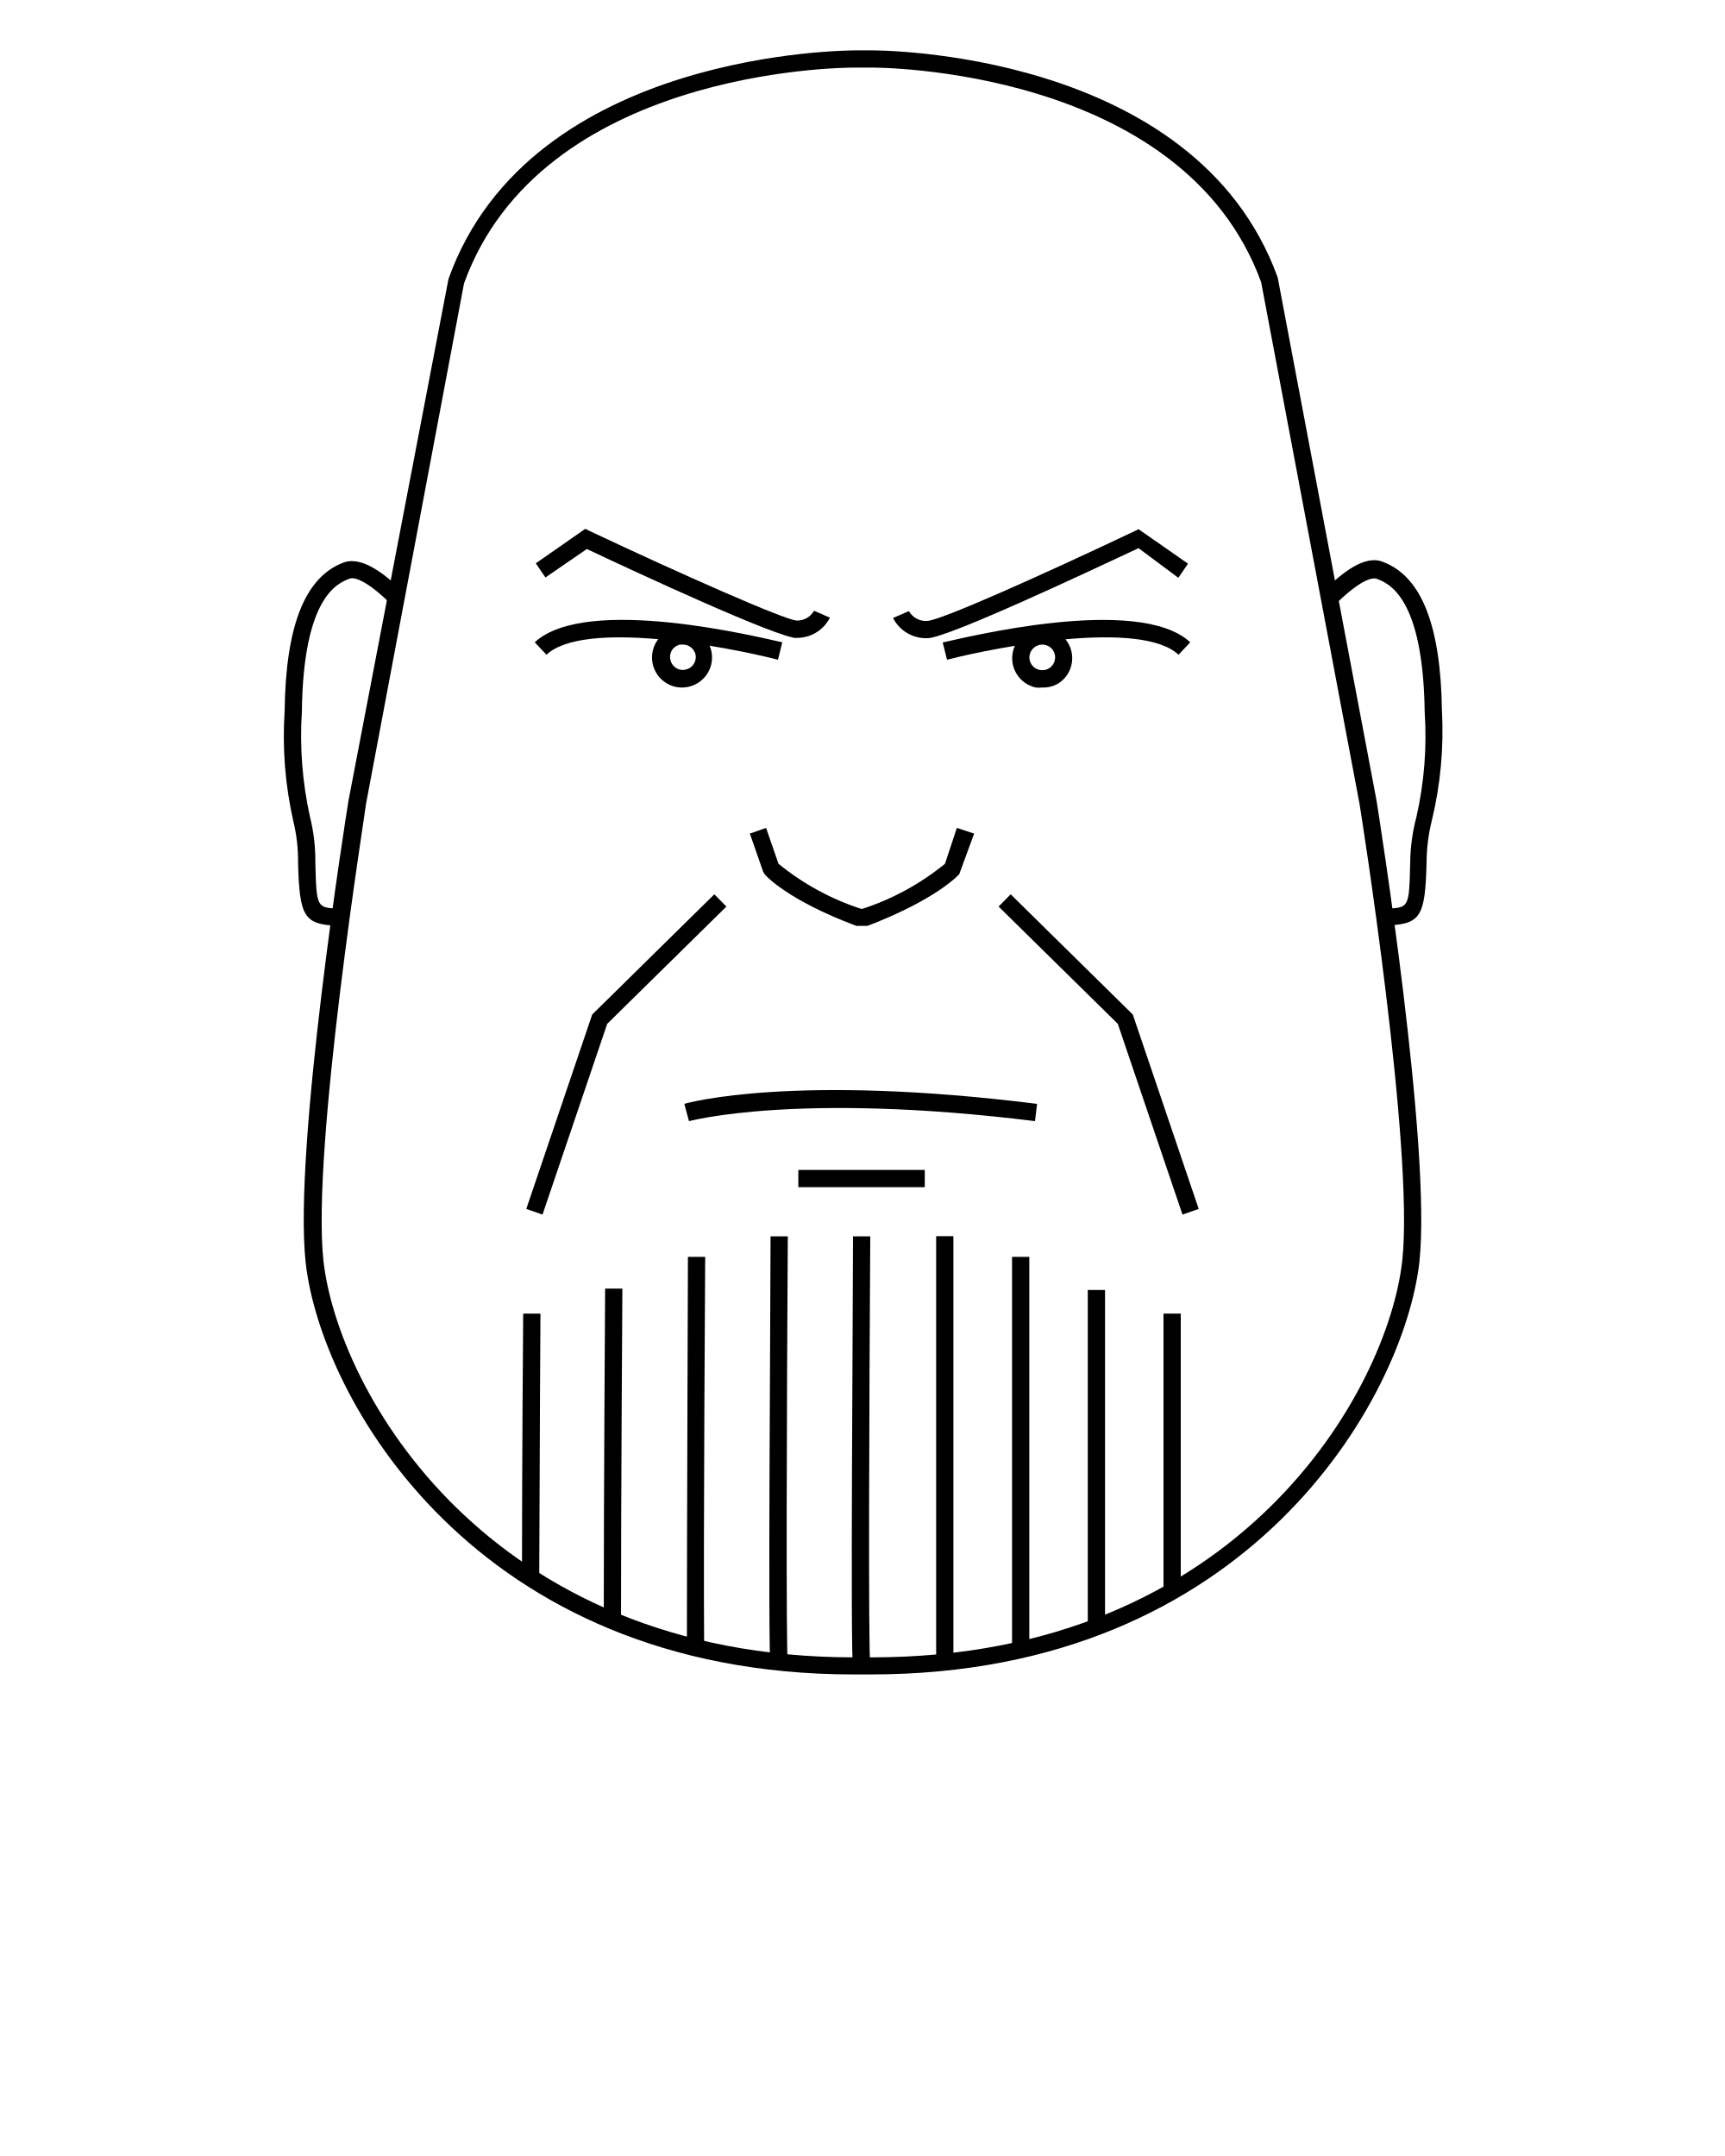
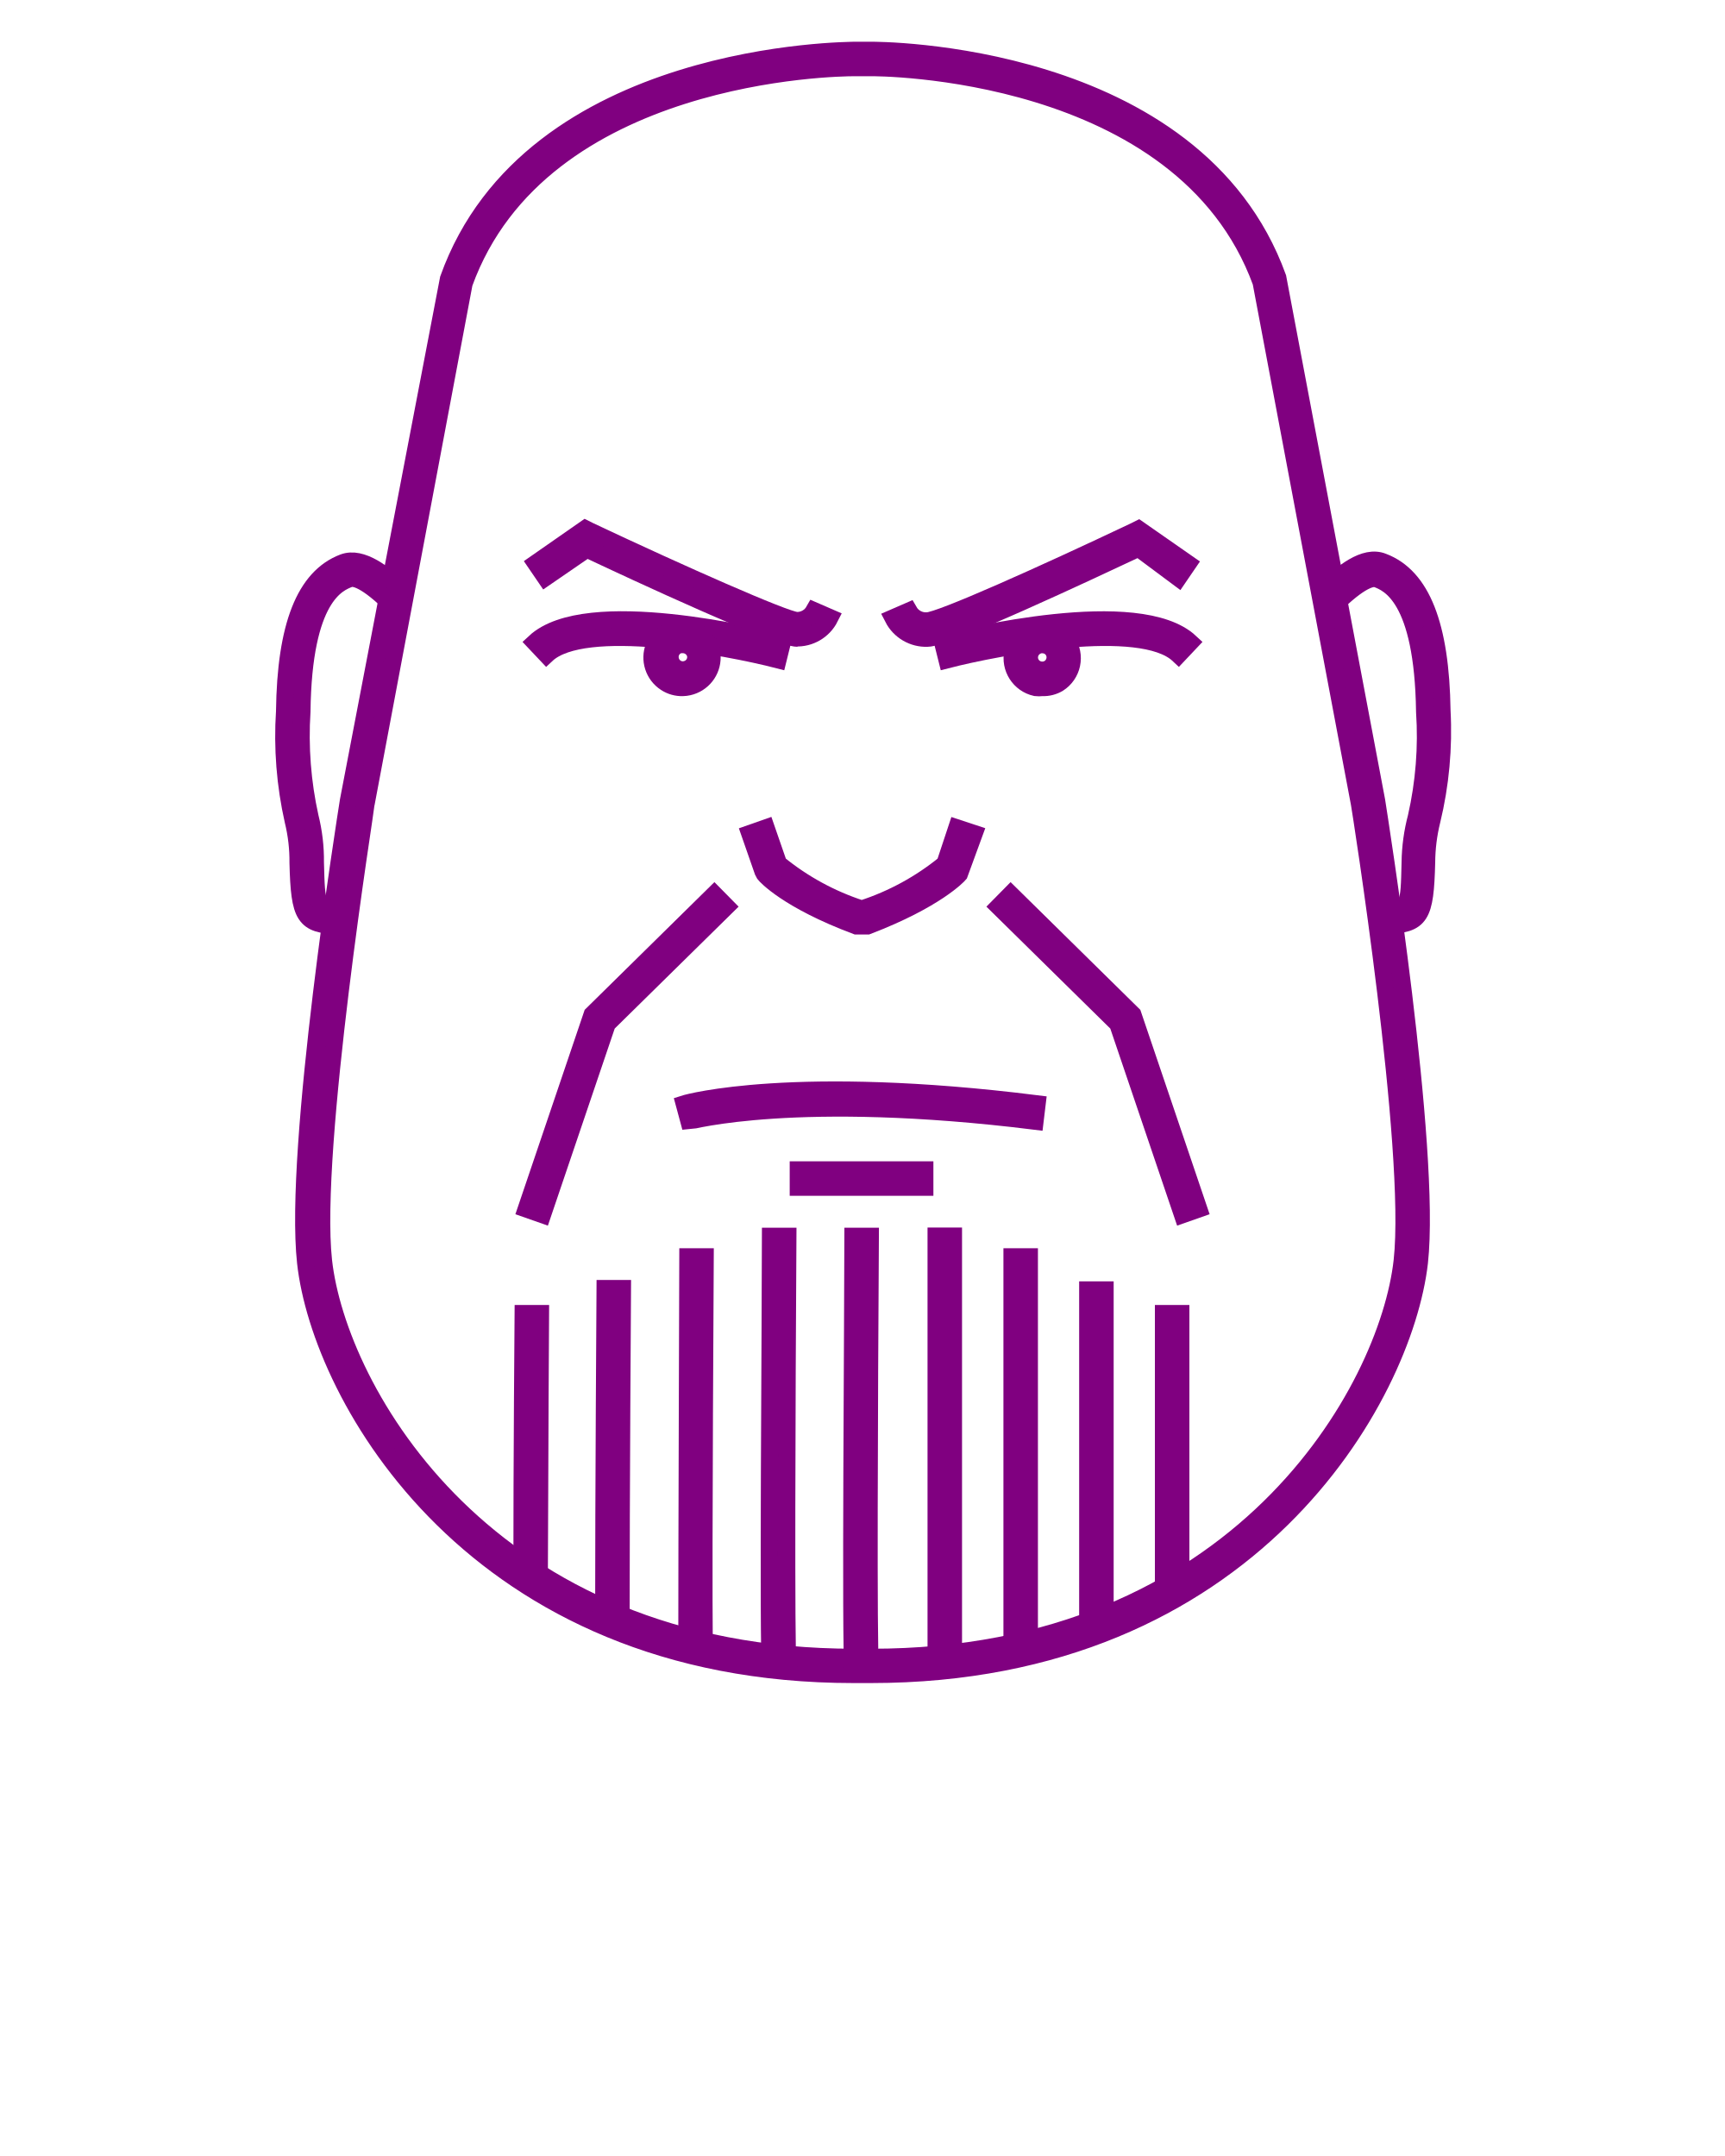
<svg xmlns="http://www.w3.org/2000/svg" data-name="Layer 1" viewBox="0 0 100 125" x="0px" y="0px">
+   <style>
+ path, rect, polygon {
+     fill: purple;
+     stroke: purple;
+     stroke-width: 1px;
+ }
+ 
+ </style>
  <path d="M50.16,53.68l-.52,0c-4-1.5-5.26-2.92-5.32-3l-.09-.17-.76-2.18.94-.33.72,2.08a14.82,14.82,0,0,0,4.78,2.61H50a14.82,14.82,0,0,0,4.78-2.61L55.47,48l1,.33-.86,2.35c-.05.06-1.35,1.48-5.32,3Z" />
  <path d="M50.48,97.08h-1c-22,0-30.9-16.09-31.76-23.88-.73-6.6,2.35-25.95,2.48-26.77L26,16.17C30.76,2.85,49.37,2.94,49.52,2.92h1c.2,0,18.76-.08,23.55,13.17l5.73,30.33c.13.83,3.21,20.18,2.48,26.78C81.38,81,72.49,97.08,50.48,97.08Zm-1-93.16c-.82,0-18.12.17-22.58,12.51L21.22,46.6c0,.19-3.18,20-2.47,26.49.83,7.5,9.44,23,30.77,23h1c21.33,0,29.94-15.49,30.77-23,.71-6.46-2.44-26.3-2.48-26.5l-5.7-30.23C68.55,3.86,50.68,3.91,50.49,3.92h-1Z" />
  <path d="M45.1,38.25c-3-.77-11.25-2.33-13.42-.29L31,37.24c3-2.8,13.19-.25,14.35,0Z" />
  <path d="M39.59,39.86a1.7,1.7,0,0,1-1-.28,1.74,1.74,0,1,1,1.32.24A1.61,1.61,0,0,1,39.59,39.86Zm0-2.49-.16,0a.73.73,0,0,0-.57.88h0a.75.75,0,0,0,.32.47.72.72,0,0,0,.57.1.74.74,0,0,0,.57-.88A.76.76,0,0,0,39.59,37.37Z" />
  <path d="M46.23,37c-1.13,0-9.31-3.8-12.21-5.17l-2.4,1.65-.56-.82,2.87-2,.26.13c5.28,2.49,11.29,5.15,12,5.19a1.12,1.12,0,0,0,1-.57l.92.4a2.13,2.13,0,0,1-2,1.17Z" />
  <path d="M54.9,38.25l-.25-1C55.81,37,66,34.44,69,37.24l-.68.72C66.15,35.92,57.9,37.48,54.9,38.25Z" />
  <path d="M60.42,39.86a1.64,1.64,0,0,1-.38,0,1.74,1.74,0,1,1,2.08-1.34h0a1.73,1.73,0,0,1-.76,1.1A1.69,1.69,0,0,1,60.42,39.86Zm0-2.49a.76.76,0,0,0-.73.59.74.74,0,0,0,.57.88.76.76,0,0,0,.57-.1.75.75,0,0,0,.32-.47h0a.73.73,0,0,0-.57-.88Z" />
  <path d="M53.77,37h0a2.15,2.15,0,0,1-2-1.17l.92-.4-.46.2.46-.2a1.13,1.13,0,0,0,1.05.57c.74,0,6.75-2.7,12-5.19l.26-.13,2.87,2-.56.82L66,31.78C63.08,33.15,54.9,37,53.77,37Z" />
  <path d="M19.74,53.68h-.11c-2-.08-2.27-.49-2.35-3.66A9.79,9.79,0,0,0,17,47.59a22.25,22.25,0,0,1-.5-6.35c.06-4.94,1.17-7.77,3.4-8.62,1.08-.41,2.42.69,3.33,1.55l.09.09-.31.37.16.5c-.29.1-.46-.07-.63-.23-1.51-1.44-2.1-1.42-2.28-1.35-.66.26-2.68,1-2.76,7.71a21.74,21.74,0,0,0,.47,6.1A10.36,10.36,0,0,1,18.28,50c.07,2.63.07,2.63,1.39,2.68h.11Z" />
  <path d="M80.25,53.68l0-1h.11c1.33-.05,1.33-.05,1.39-2.68a10.84,10.84,0,0,1,.36-2.63,21.15,21.15,0,0,0,.48-6.1c-.09-6.68-2.1-7.45-2.77-7.71-.18-.07-.77-.09-2.28,1.35a.57.57,0,0,1-.63.23l.32-1-.17.48-.3-.4.1-.09c.91-.86,2.24-2,3.32-1.55,2.23.85,3.34,3.68,3.41,8.62A22.07,22.07,0,0,1,83,47.59,10.3,10.3,0,0,0,82.7,50c-.08,3.17-.34,3.58-2.35,3.66Z" />
  <path d="M60,65c-13.82-1.71-20,0-20.06,0l-.27-1c.25-.08,6.4-1.76,20.45,0Z" />
  <rect x="46.28" y="67.83" width="7.33" height="1" />
  <path d="M49.45,96.68c-.16-.76,0-21,0-25h1c-.06,9.56-.12,24,0,24.82Z" />
  <path d="M44.67,96.68c-.16-.76,0-21,0-25h1c-.06,9.56-.11,24,0,24.82Z" />
  <path d="M39.82,95.53c0-6.09.06-22.49.06-22.66h1c0,.16-.11,16.56-.06,22.64Z" />
  <path d="M36,94H35c0-7.35.08-19.29.08-19.29h1S36,86.62,36,94Z" />
  <path d="M31.26,91.47h-1c0-7,.07-15.31.07-15.31h1S31.28,84.46,31.26,91.47Z" />
  <rect x="54.27" y="71.67" width="1" height="24.7" />
  <rect x="58.67" y="72.87" width="1" height="22.77" />
  <rect x="63.06" y="74.79" width="1" height="19.53" />
  <rect x="67.45" y="76.16" width="1" height="16.09" />
  <polygon points="31.45 70.42 30.51 70.09 34.33 58.82 41.41 51.85 42.11 52.56 35.2 59.36 31.45 70.42" />
  <polygon points="68.55 70.42 64.8 59.36 57.89 52.56 58.59 51.85 65.67 58.82 69.49 70.09 68.55 70.42" />
</svg>
